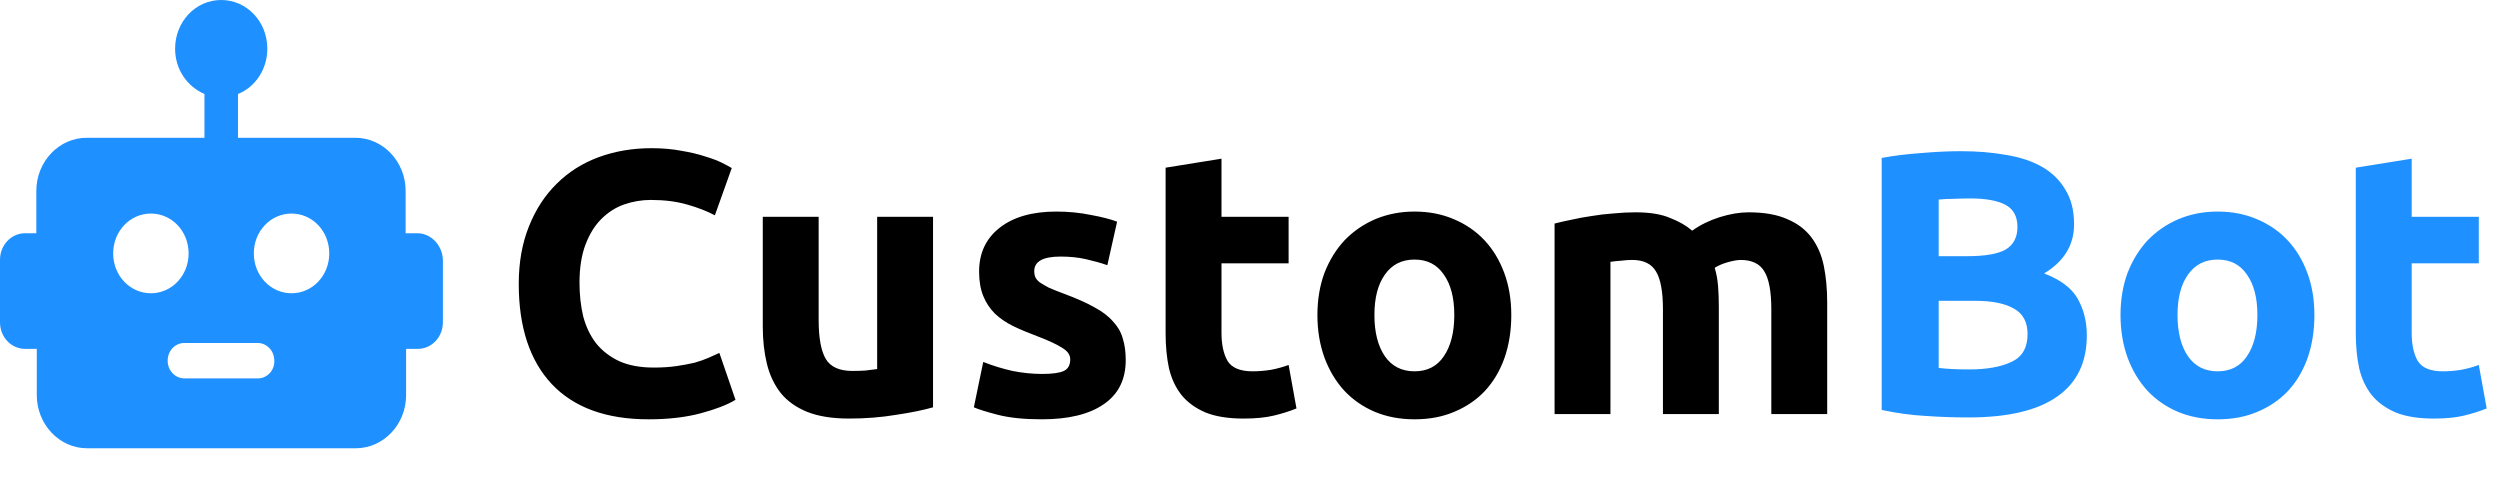
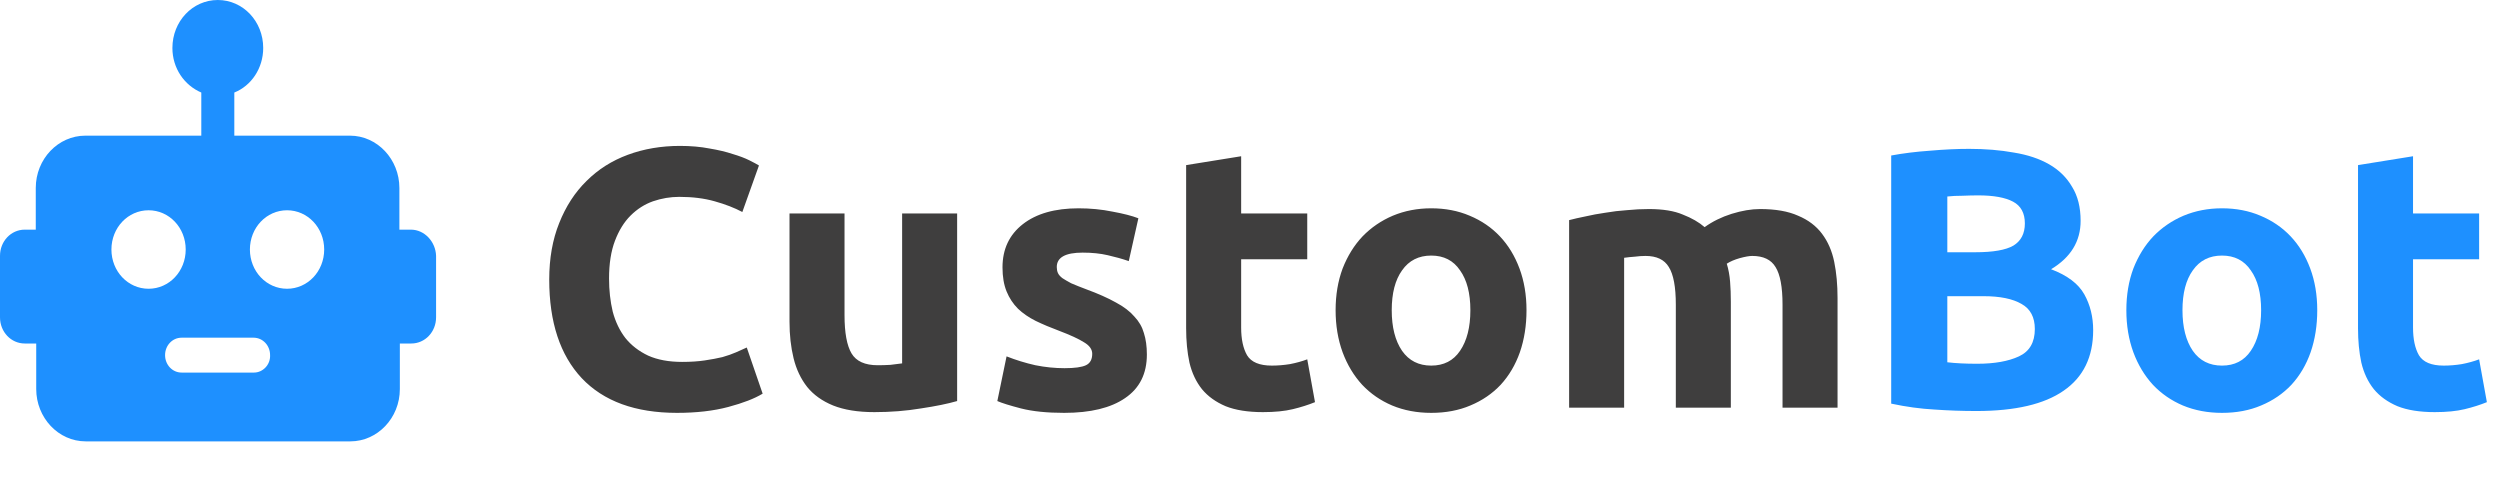
- <svg xmlns="http://www.w3.org/2000/svg" width="320" height="63" viewBox="0 0 320 63" fill="none">
-   <path d="M53.411 29.854H51.921V24.438C51.921 20.721 49.06 17.635 45.483 17.635L30.461 17.636V12.03C32.667 11.148 34.217 8.881 34.217 6.236C34.217 2.771 31.594 0 28.315 0C25.037 0 22.413 2.771 22.413 6.236C22.413 8.881 23.963 11.085 26.169 12.03V17.636H11.088C7.571 17.636 4.65 20.659 4.65 24.438V29.855L3.219 29.854C1.43 29.854 0 31.366 0 33.255V41.254C0 43.144 1.431 44.655 3.219 44.655H4.709V50.576C4.709 54.291 7.57 57.378 11.147 57.378H45.542C49.059 57.378 51.98 54.355 51.98 50.576V44.655H53.471C55.259 44.655 56.69 43.143 56.69 41.254V33.255C56.63 31.429 55.199 29.854 53.411 29.854V29.854ZM14.485 32.437C14.485 29.602 16.631 27.335 19.314 27.335C21.996 27.335 24.142 29.602 24.142 32.437C24.142 35.271 21.996 37.538 19.314 37.538C16.631 37.538 14.485 35.271 14.485 32.437V32.437ZM33.024 48.434H23.606C22.414 48.434 21.46 47.427 21.46 46.167C21.46 44.907 22.414 43.9 23.606 43.9H32.965C34.157 43.9 35.111 44.907 35.111 46.167C35.17 47.427 34.157 48.434 33.024 48.434V48.434ZM37.316 37.538C34.634 37.538 32.488 35.27 32.488 32.436C32.488 29.602 34.634 27.335 37.316 27.335C39.999 27.335 42.145 29.602 42.145 32.436C42.145 35.27 39.999 37.538 37.316 37.538Z" fill="#1E90FF" />
-   <path d="M83.008 53.672C77.6 53.672 73.472 52.168 70.624 49.16C67.808 46.152 66.4 41.88 66.4 36.344C66.4 33.592 66.832 31.144 67.696 29C68.56 26.824 69.744 25 71.248 23.528C72.752 22.024 74.544 20.888 76.624 20.12C78.704 19.352 80.96 18.968 83.392 18.968C84.8 18.968 86.08 19.08 87.232 19.304C88.384 19.496 89.392 19.736 90.256 20.024C91.12 20.28 91.84 20.552 92.416 20.84C92.992 21.128 93.408 21.352 93.664 21.512L91.504 27.56C90.48 27.016 89.28 26.552 87.904 26.168C86.56 25.784 85.024 25.592 83.296 25.592C82.144 25.592 81.008 25.784 79.888 26.168C78.8 26.552 77.824 27.176 76.96 28.04C76.128 28.872 75.456 29.96 74.944 31.304C74.432 32.648 74.176 34.28 74.176 36.2C74.176 37.736 74.336 39.176 74.656 40.52C75.008 41.832 75.552 42.968 76.288 43.928C77.056 44.888 78.048 45.656 79.264 46.232C80.48 46.776 81.952 47.048 83.68 47.048C84.768 47.048 85.744 46.984 86.608 46.856C87.472 46.728 88.24 46.584 88.912 46.424C89.584 46.232 90.176 46.024 90.688 45.8C91.2 45.576 91.664 45.368 92.08 45.176L94.144 51.176C93.088 51.816 91.6 52.392 89.68 52.904C87.76 53.416 85.536 53.672 83.008 53.672ZM119.428 52.136C118.212 52.488 116.644 52.808 114.724 53.096C112.804 53.416 110.788 53.576 108.676 53.576C106.532 53.576 104.74 53.288 103.3 52.712C101.892 52.136 100.772 51.336 99.94 50.312C99.108 49.256 98.516 48.008 98.164 46.568C97.812 45.128 97.636 43.544 97.636 41.816V27.752H104.788V40.952C104.788 43.256 105.092 44.92 105.7 45.944C106.308 46.968 107.444 47.48 109.108 47.48C109.62 47.48 110.164 47.464 110.74 47.432C111.316 47.368 111.828 47.304 112.276 47.24V27.752H119.428V52.136ZM133.389 47.864C134.701 47.864 135.629 47.736 136.173 47.48C136.717 47.224 136.989 46.728 136.989 45.992C136.989 45.416 136.637 44.92 135.933 44.504C135.229 44.056 134.157 43.56 132.717 43.016C131.597 42.6 130.573 42.168 129.645 41.72C128.749 41.272 127.981 40.744 127.341 40.136C126.701 39.496 126.205 38.744 125.853 37.88C125.501 37.016 125.325 35.976 125.325 34.76C125.325 32.392 126.205 30.52 127.965 29.144C129.725 27.768 132.141 27.08 135.213 27.08C136.749 27.08 138.221 27.224 139.629 27.512C141.037 27.768 142.157 28.056 142.989 28.376L141.741 33.944C140.909 33.656 139.997 33.4 139.005 33.176C138.045 32.952 136.957 32.84 135.741 32.84C133.501 32.84 132.381 33.464 132.381 34.712C132.381 35 132.429 35.256 132.525 35.48C132.621 35.704 132.813 35.928 133.101 36.152C133.389 36.344 133.773 36.568 134.253 36.824C134.765 37.048 135.405 37.304 136.173 37.592C137.741 38.168 139.037 38.744 140.061 39.32C141.085 39.864 141.885 40.472 142.461 41.144C143.069 41.784 143.485 42.504 143.709 43.304C143.965 44.104 144.093 45.032 144.093 46.088C144.093 48.584 143.149 50.472 141.261 51.752C139.405 53.032 136.765 53.672 133.341 53.672C131.101 53.672 129.229 53.48 127.725 53.096C126.253 52.712 125.229 52.392 124.653 52.136L125.853 46.328C127.069 46.808 128.317 47.192 129.597 47.48C130.877 47.736 132.141 47.864 133.389 47.864ZM149.198 21.464L156.35 20.312V27.752H164.942V33.704H156.35V42.584C156.35 44.088 156.606 45.288 157.118 46.184C157.662 47.08 158.734 47.528 160.334 47.528C161.102 47.528 161.886 47.464 162.686 47.336C163.518 47.176 164.27 46.968 164.942 46.712L165.95 52.28C165.086 52.632 164.126 52.936 163.07 53.192C162.014 53.448 160.718 53.576 159.182 53.576C157.23 53.576 155.614 53.32 154.334 52.808C153.054 52.264 152.03 51.528 151.262 50.6C150.494 49.64 149.95 48.488 149.63 47.144C149.342 45.8 149.198 44.312 149.198 42.68V21.464ZM193.445 40.328C193.445 42.312 193.157 44.136 192.581 45.8C192.005 47.432 191.173 48.84 190.085 50.024C188.997 51.176 187.685 52.072 186.149 52.712C184.645 53.352 182.949 53.672 181.061 53.672C179.205 53.672 177.509 53.352 175.973 52.712C174.469 52.072 173.173 51.176 172.085 50.024C170.997 48.84 170.149 47.432 169.541 45.8C168.933 44.136 168.629 42.312 168.629 40.328C168.629 38.344 168.933 36.536 169.541 34.904C170.181 33.272 171.045 31.88 172.133 30.728C173.253 29.576 174.565 28.68 176.069 28.04C177.605 27.4 179.269 27.08 181.061 27.08C182.885 27.08 184.549 27.4 186.053 28.04C187.589 28.68 188.901 29.576 189.989 30.728C191.077 31.88 191.925 33.272 192.533 34.904C193.141 36.536 193.445 38.344 193.445 40.328ZM186.149 40.328C186.149 38.12 185.701 36.392 184.805 35.144C183.941 33.864 182.693 33.224 181.061 33.224C179.429 33.224 178.165 33.864 177.269 35.144C176.373 36.392 175.925 38.12 175.925 40.328C175.925 42.536 176.373 44.296 177.269 45.608C178.165 46.888 179.429 47.528 181.061 47.528C182.693 47.528 183.941 46.888 184.805 45.608C185.701 44.296 186.149 42.536 186.149 40.328ZM212.857 39.608C212.857 37.304 212.553 35.672 211.945 34.712C211.369 33.752 210.361 33.272 208.921 33.272C208.473 33.272 208.009 33.304 207.529 33.368C207.049 33.4 206.585 33.448 206.137 33.512V53H198.985V28.616C199.593 28.456 200.297 28.296 201.097 28.136C201.929 27.944 202.793 27.784 203.689 27.656C204.617 27.496 205.561 27.384 206.521 27.32C207.481 27.224 208.425 27.176 209.353 27.176C211.177 27.176 212.649 27.416 213.769 27.896C214.921 28.344 215.865 28.888 216.601 29.528C217.625 28.792 218.793 28.216 220.105 27.8C221.449 27.384 222.681 27.176 223.801 27.176C225.817 27.176 227.465 27.464 228.745 28.04C230.057 28.584 231.097 29.368 231.865 30.392C232.633 31.416 233.161 32.632 233.449 34.04C233.737 35.448 233.881 37.016 233.881 38.744V53H226.729V39.608C226.729 37.304 226.425 35.672 225.817 34.712C225.241 33.752 224.233 33.272 222.793 33.272C222.409 33.272 221.865 33.368 221.161 33.56C220.489 33.752 219.929 33.992 219.481 34.28C219.705 35.016 219.849 35.8 219.913 36.632C219.977 37.432 220.009 38.296 220.009 39.224V53H212.857V39.608Z" fill="black" />
-   <path d="M251.944 53.432C250.12 53.432 248.296 53.368 246.472 53.24C244.68 53.144 242.808 52.888 240.856 52.472V20.216C242.392 19.928 244.072 19.72 245.896 19.592C247.72 19.432 249.416 19.352 250.984 19.352C253.096 19.352 255.032 19.512 256.792 19.832C258.584 20.12 260.12 20.632 261.4 21.368C262.68 22.104 263.672 23.08 264.376 24.296C265.112 25.48 265.48 26.952 265.48 28.712C265.48 31.368 264.2 33.464 261.64 35C263.752 35.8 265.192 36.888 265.96 38.264C266.728 39.64 267.112 41.192 267.112 42.92C267.112 46.408 265.832 49.032 263.272 50.792C260.744 52.552 256.968 53.432 251.944 53.432ZM248.152 38.504V47.096C248.696 47.16 249.288 47.208 249.928 47.24C250.568 47.272 251.272 47.288 252.04 47.288C254.28 47.288 256.088 46.968 257.464 46.328C258.84 45.688 259.528 44.504 259.528 42.776C259.528 41.24 258.952 40.152 257.8 39.512C256.648 38.84 255 38.504 252.856 38.504H248.152ZM248.152 32.792H251.8C254.104 32.792 255.752 32.504 256.744 31.928C257.736 31.32 258.232 30.36 258.232 29.048C258.232 27.704 257.72 26.76 256.696 26.216C255.672 25.672 254.168 25.4 252.184 25.4C251.544 25.4 250.856 25.416 250.12 25.448C249.384 25.448 248.728 25.48 248.152 25.544V32.792ZM296.242 40.328C296.242 42.312 295.954 44.136 295.378 45.8C294.802 47.432 293.97 48.84 292.882 50.024C291.794 51.176 290.482 52.072 288.946 52.712C287.442 53.352 285.746 53.672 283.858 53.672C282.002 53.672 280.306 53.352 278.77 52.712C277.266 52.072 275.97 51.176 274.882 50.024C273.794 48.84 272.946 47.432 272.338 45.8C271.73 44.136 271.426 42.312 271.426 40.328C271.426 38.344 271.73 36.536 272.338 34.904C272.978 33.272 273.842 31.88 274.93 30.728C276.05 29.576 277.362 28.68 278.866 28.04C280.402 27.4 282.066 27.08 283.858 27.08C285.682 27.08 287.346 27.4 288.85 28.04C290.386 28.68 291.698 29.576 292.786 30.728C293.874 31.88 294.722 33.272 295.33 34.904C295.938 36.536 296.242 38.344 296.242 40.328ZM288.946 40.328C288.946 38.12 288.498 36.392 287.602 35.144C286.738 33.864 285.49 33.224 283.858 33.224C282.226 33.224 280.962 33.864 280.066 35.144C279.17 36.392 278.722 38.12 278.722 40.328C278.722 42.536 279.17 44.296 280.066 45.608C280.962 46.888 282.226 47.528 283.858 47.528C285.49 47.528 286.738 46.888 287.602 45.608C288.498 44.296 288.946 42.536 288.946 40.328ZM301.542 21.464L308.694 20.312V27.752H317.286V33.704H308.694V42.584C308.694 44.088 308.95 45.288 309.462 46.184C310.006 47.08 311.078 47.528 312.678 47.528C313.446 47.528 314.23 47.464 315.03 47.336C315.862 47.176 316.614 46.968 317.286 46.712L318.294 52.28C317.43 52.632 316.47 52.936 315.414 53.192C314.358 53.448 313.062 53.576 311.526 53.576C309.574 53.576 307.958 53.32 306.678 52.808C305.398 52.264 304.374 51.528 303.606 50.6C302.838 49.64 302.294 48.488 301.974 47.144C301.686 45.8 301.542 44.312 301.542 42.68V21.464Z" fill="#1E90FF" />
+ <svg xmlns="http://www.w3.org/2000/svg" width="325" height="63" viewBox="0 0 325 63" fill="none">
+   <path d="M53.411 29.854H51.921V24.438C51.921 20.721 49.06 17.635 45.483 17.635L30.461 17.636V12.03C32.667 11.148 34.217 8.881 34.217 6.236C34.217 2.771 31.594 0 28.315 0C25.037 0 22.413 2.771 22.413 6.236C22.413 8.881 23.963 11.085 26.169 12.03V17.636H11.088C7.571 17.636 4.65 20.659 4.65 24.438V29.855L3.219 29.854C1.43 29.854 0 31.366 0 33.255V41.254C0 43.144 1.431 44.655 3.219 44.655H4.709V50.576C4.709 54.291 7.57 57.378 11.147 57.378H45.542C49.059 57.378 51.98 54.355 51.98 50.576V44.655H53.471C55.259 44.655 56.69 43.143 56.69 41.254V33.255C56.63 31.429 55.199 29.854 53.411 29.854ZM14.485 32.437C14.485 29.602 16.631 27.335 19.314 27.335C21.996 27.335 24.142 29.602 24.142 32.437C24.142 35.271 21.996 37.538 19.314 37.538C16.631 37.538 14.485 35.271 14.485 32.437ZM33.024 48.434H23.606C22.414 48.434 21.46 47.427 21.46 46.167C21.46 44.907 22.414 43.9 23.606 43.9H32.965C34.157 43.9 35.111 44.907 35.111 46.167C35.17 47.427 34.157 48.434 33.024 48.434ZM37.316 37.538C34.634 37.538 32.488 35.27 32.488 32.436C32.488 29.602 34.634 27.335 37.316 27.335C39.999 27.335 42.145 29.602 42.145 32.436C42.145 35.27 39.999 37.538 37.316 37.538Z" fill="#1E90FF" />
+   <path d="M88.008 53.672C82.6 53.672 78.472 52.168 75.624 49.16C72.808 46.152 71.4 41.88 71.4 36.344C71.4 33.592 71.832 31.144 72.696 29C73.56 26.824 74.744 25 76.248 23.528C77.752 22.024 79.544 20.888 81.624 20.12C83.704 19.352 85.96 18.968 88.392 18.968C89.8 18.968 91.08 19.08 92.232 19.304C93.384 19.496 94.392 19.736 95.256 20.024C96.12 20.28 96.84 20.552 97.416 20.84C97.992 21.128 98.408 21.352 98.664 21.512L96.504 27.56C95.48 27.016 94.28 26.552 92.904 26.168C91.56 25.784 90.024 25.592 88.296 25.592C87.144 25.592 86.008 25.784 84.888 26.168C83.8 26.552 82.824 27.176 81.96 28.04C81.128 28.872 80.456 29.96 79.944 31.304C79.432 32.648 79.176 34.28 79.176 36.2C79.176 37.736 79.336 39.176 79.656 40.52C80.008 41.832 80.552 42.968 81.288 43.928C82.056 44.888 83.048 45.656 84.264 46.232C85.48 46.776 86.952 47.048 88.68 47.048C89.768 47.048 90.744 46.984 91.608 46.856C92.472 46.728 93.24 46.584 93.912 46.424C94.584 46.232 95.176 46.024 95.688 45.8C96.2 45.576 96.664 45.368 97.08 45.176L99.144 51.176C98.088 51.816 96.6 52.392 94.68 52.904C92.76 53.416 90.536 53.672 88.008 53.672ZM124.428 52.136C123.212 52.488 121.644 52.808 119.724 53.096C117.804 53.416 115.788 53.576 113.676 53.576C111.532 53.576 109.74 53.288 108.3 52.712C106.892 52.136 105.772 51.336 104.94 50.312C104.108 49.256 103.516 48.008 103.164 46.568C102.812 45.128 102.636 43.544 102.636 41.816V27.752H109.788V40.952C109.788 43.256 110.092 44.92 110.7 45.944C111.308 46.968 112.444 47.48 114.108 47.48C114.62 47.48 115.164 47.464 115.74 47.432C116.316 47.368 116.828 47.304 117.276 47.24V27.752H124.428V52.136ZM138.389 47.864C139.701 47.864 140.629 47.736 141.173 47.48C141.717 47.224 141.989 46.728 141.989 45.992C141.989 45.416 141.637 44.92 140.933 44.504C140.229 44.056 139.157 43.56 137.717 43.016C136.597 42.6 135.573 42.168 134.645 41.72C133.749 41.272 132.981 40.744 132.341 40.136C131.701 39.496 131.205 38.744 130.853 37.88C130.501 37.016 130.325 35.976 130.325 34.76C130.325 32.392 131.205 30.52 132.965 29.144C134.725 27.768 137.141 27.08 140.213 27.08C141.749 27.08 143.221 27.224 144.629 27.512C146.037 27.768 147.157 28.056 147.989 28.376L146.741 33.944C145.909 33.656 144.997 33.4 144.005 33.176C143.045 32.952 141.957 32.84 140.741 32.84C138.501 32.84 137.381 33.464 137.381 34.712C137.381 35 137.429 35.256 137.525 35.48C137.621 35.704 137.813 35.928 138.101 36.152C138.389 36.344 138.773 36.568 139.253 36.824C139.765 37.048 140.405 37.304 141.173 37.592C142.741 38.168 144.037 38.744 145.061 39.32C146.085 39.864 146.885 40.472 147.461 41.144C148.069 41.784 148.485 42.504 148.709 43.304C148.965 44.104 149.093 45.032 149.093 46.088C149.093 48.584 148.149 50.472 146.261 51.752C144.405 53.032 141.765 53.672 138.341 53.672C136.101 53.672 134.229 53.48 132.725 53.096C131.253 52.712 130.229 52.392 129.653 52.136L130.853 46.328C132.069 46.808 133.317 47.192 134.597 47.48C135.877 47.736 137.141 47.864 138.389 47.864ZM154.198 21.464L161.35 20.312V27.752H169.942V33.704H161.35V42.584C161.35 44.088 161.606 45.288 162.118 46.184C162.662 47.08 163.734 47.528 165.334 47.528C166.102 47.528 166.886 47.464 167.686 47.336C168.518 47.176 169.27 46.968 169.942 46.712L170.95 52.28C170.086 52.632 169.126 52.936 168.07 53.192C167.014 53.448 165.718 53.576 164.182 53.576C162.23 53.576 160.614 53.32 159.334 52.808C158.054 52.264 157.03 51.528 156.262 50.6C155.494 49.64 154.95 48.488 154.63 47.144C154.342 45.8 154.198 44.312 154.198 42.68V21.464ZM198.445 40.328C198.445 42.312 198.157 44.136 197.581 45.8C197.005 47.432 196.173 48.84 195.085 50.024C193.997 51.176 192.685 52.072 191.149 52.712C189.645 53.352 187.949 53.672 186.061 53.672C184.205 53.672 182.509 53.352 180.973 52.712C179.469 52.072 178.173 51.176 177.085 50.024C175.997 48.84 175.149 47.432 174.541 45.8C173.933 44.136 173.629 42.312 173.629 40.328C173.629 38.344 173.933 36.536 174.541 34.904C175.181 33.272 176.045 31.88 177.133 30.728C178.253 29.576 179.565 28.68 181.069 28.04C182.605 27.4 184.269 27.08 186.061 27.08C187.885 27.08 189.549 27.4 191.053 28.04C192.589 28.68 193.901 29.576 194.989 30.728C196.077 31.88 196.925 33.272 197.533 34.904C198.141 36.536 198.445 38.344 198.445 40.328ZM191.149 40.328C191.149 38.12 190.701 36.392 189.805 35.144C188.941 33.864 187.693 33.224 186.061 33.224C184.429 33.224 183.165 33.864 182.269 35.144C181.373 36.392 180.925 38.12 180.925 40.328C180.925 42.536 181.373 44.296 182.269 45.608C183.165 46.888 184.429 47.528 186.061 47.528C187.693 47.528 188.941 46.888 189.805 45.608C190.701 44.296 191.149 42.536 191.149 40.328ZM217.857 39.608C217.857 37.304 217.553 35.672 216.945 34.712C216.369 33.752 215.361 33.272 213.921 33.272C213.473 33.272 213.009 33.304 212.529 33.368C212.049 33.4 211.585 33.448 211.137 33.512V53H203.985V28.616C204.593 28.456 205.297 28.296 206.097 28.136C206.929 27.944 207.793 27.784 208.689 27.656C209.617 27.496 210.561 27.384 211.521 27.32C212.481 27.224 213.425 27.176 214.353 27.176C216.177 27.176 217.649 27.416 218.769 27.896C219.921 28.344 220.865 28.888 221.601 29.528C222.625 28.792 223.793 28.216 225.105 27.8C226.449 27.384 227.681 27.176 228.801 27.176C230.817 27.176 232.465 27.464 233.745 28.04C235.057 28.584 236.097 29.368 236.865 30.392C237.633 31.416 238.161 32.632 238.449 34.04C238.737 35.448 238.881 37.016 238.881 38.744V53H231.729V39.608C231.729 37.304 231.425 35.672 230.817 34.712C230.241 33.752 229.233 33.272 227.793 33.272C227.409 33.272 226.865 33.368 226.161 33.56C225.489 33.752 224.929 33.992 224.481 34.28C224.705 35.016 224.849 35.8 224.913 36.632C224.977 37.432 225.009 38.296 225.009 39.224V53H217.857V39.608Z" fill="#3F3E3E" />
+   <path d="M256.944 53.432C255.12 53.432 253.296 53.368 251.472 53.24C249.68 53.144 247.808 52.888 245.856 52.472V20.216C247.392 19.928 249.072 19.72 250.896 19.592C252.72 19.432 254.416 19.352 255.984 19.352C258.096 19.352 260.032 19.512 261.792 19.832C263.584 20.12 265.12 20.632 266.4 21.368C267.68 22.104 268.672 23.08 269.376 24.296C270.112 25.48 270.48 26.952 270.48 28.712C270.48 31.368 269.2 33.464 266.64 35C268.752 35.8 270.192 36.888 270.96 38.264C271.728 39.64 272.112 41.192 272.112 42.92C272.112 46.408 270.832 49.032 268.272 50.792C265.744 52.552 261.968 53.432 256.944 53.432ZM253.152 38.504V47.096C253.696 47.16 254.288 47.208 254.928 47.24C255.568 47.272 256.272 47.288 257.04 47.288C259.28 47.288 261.088 46.968 262.464 46.328C263.84 45.688 264.528 44.504 264.528 42.776C264.528 41.24 263.952 40.152 262.8 39.512C261.648 38.84 260 38.504 257.856 38.504H253.152ZM253.152 32.792H256.8C259.104 32.792 260.752 32.504 261.744 31.928C262.736 31.32 263.232 30.36 263.232 29.048C263.232 27.704 262.72 26.76 261.696 26.216C260.672 25.672 259.168 25.4 257.184 25.4C256.544 25.4 255.856 25.416 255.12 25.448C254.384 25.448 253.728 25.48 253.152 25.544V32.792ZM301.242 40.328C301.242 42.312 300.954 44.136 300.378 45.8C299.802 47.432 298.97 48.84 297.882 50.024C296.794 51.176 295.482 52.072 293.946 52.712C292.442 53.352 290.746 53.672 288.858 53.672C287.002 53.672 285.306 53.352 283.77 52.712C282.266 52.072 280.97 51.176 279.882 50.024C278.794 48.84 277.946 47.432 277.338 45.8C276.73 44.136 276.426 42.312 276.426 40.328C276.426 38.344 276.73 36.536 277.338 34.904C277.978 33.272 278.842 31.88 279.93 30.728C281.05 29.576 282.362 28.68 283.866 28.04C285.402 27.4 287.066 27.08 288.858 27.08C290.682 27.08 292.346 27.4 293.85 28.04C295.386 28.68 296.698 29.576 297.786 30.728C298.874 31.88 299.722 33.272 300.33 34.904C300.938 36.536 301.242 38.344 301.242 40.328ZM293.946 40.328C293.946 38.12 293.498 36.392 292.602 35.144C291.738 33.864 290.49 33.224 288.858 33.224C287.226 33.224 285.962 33.864 285.066 35.144C284.17 36.392 283.722 38.12 283.722 40.328C283.722 42.536 284.17 44.296 285.066 45.608C285.962 46.888 287.226 47.528 288.858 47.528C290.49 47.528 291.738 46.888 292.602 45.608C293.498 44.296 293.946 42.536 293.946 40.328ZM306.542 21.464L313.694 20.312V27.752H322.286V33.704H313.694V42.584C313.694 44.088 313.95 45.288 314.462 46.184C315.006 47.08 316.078 47.528 317.678 47.528C318.446 47.528 319.23 47.464 320.03 47.336C320.862 47.176 321.614 46.968 322.286 46.712L323.294 52.28C322.43 52.632 321.47 52.936 320.414 53.192C319.358 53.448 318.062 53.576 316.526 53.576C314.574 53.576 312.958 53.32 311.678 52.808C310.398 52.264 309.374 51.528 308.606 50.6C307.838 49.64 307.294 48.488 306.974 47.144C306.686 45.8 306.542 44.312 306.542 42.68V21.464Z" fill="#1E90FF" />
</svg>
